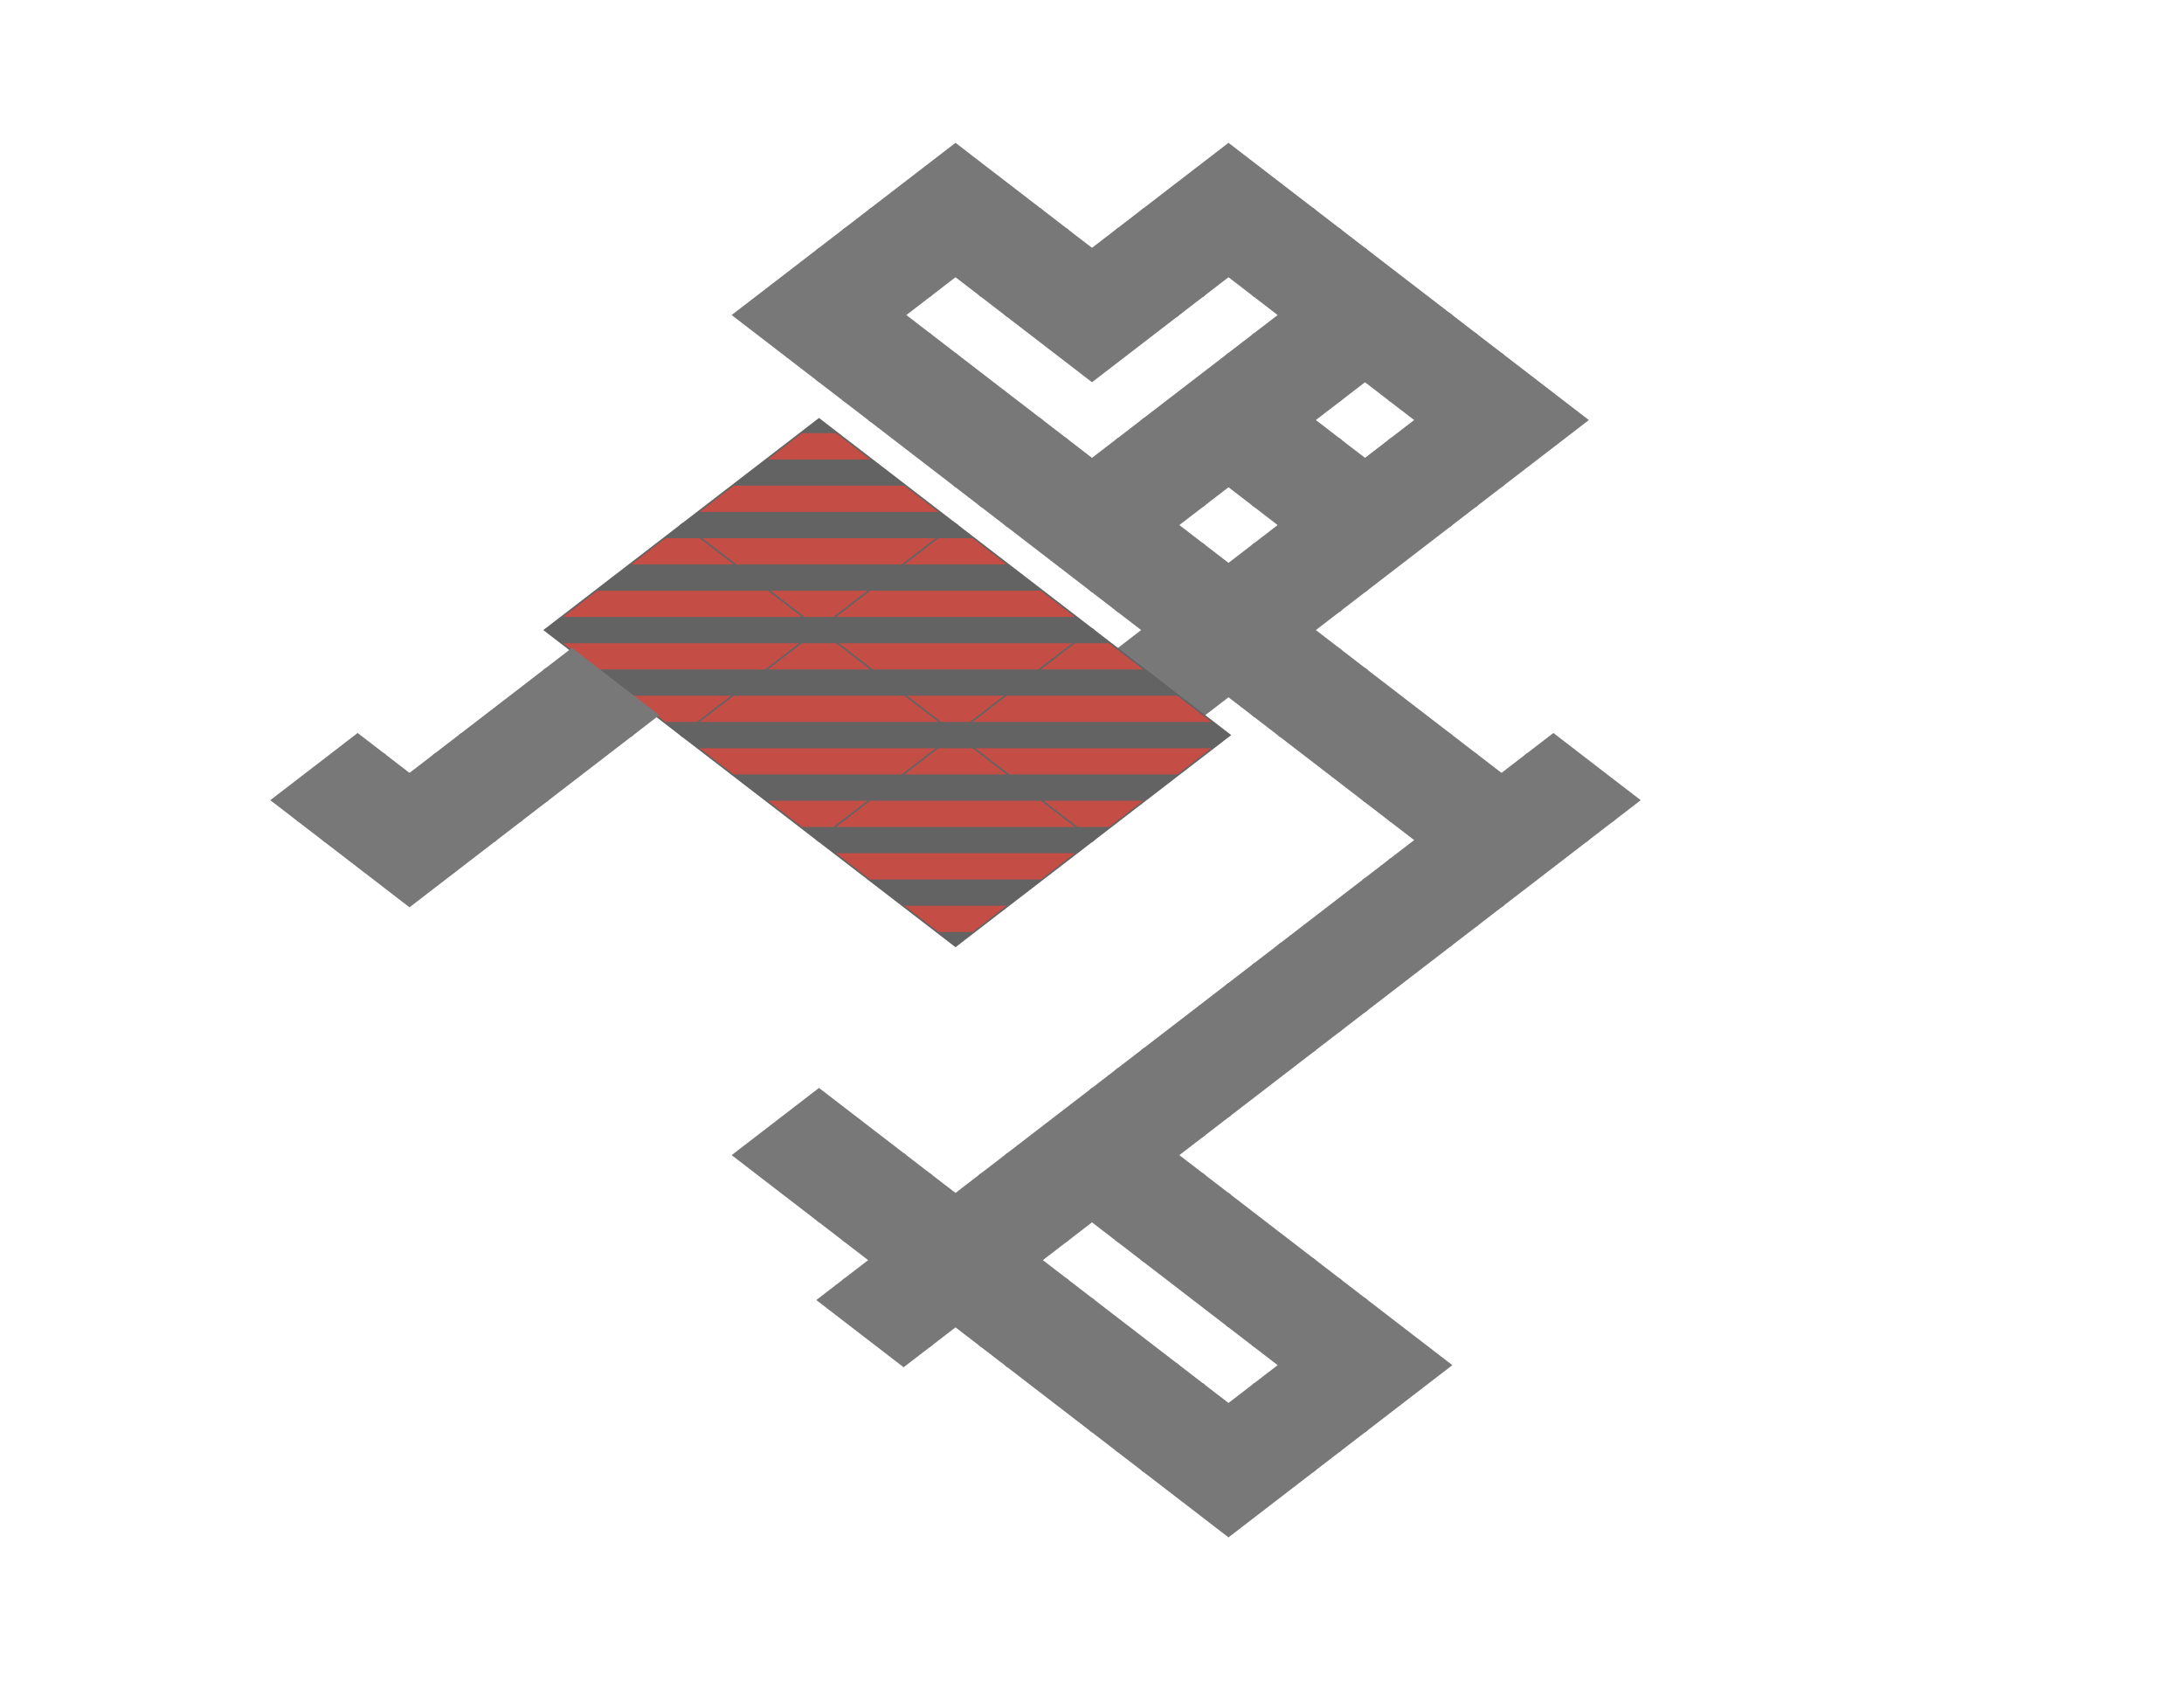
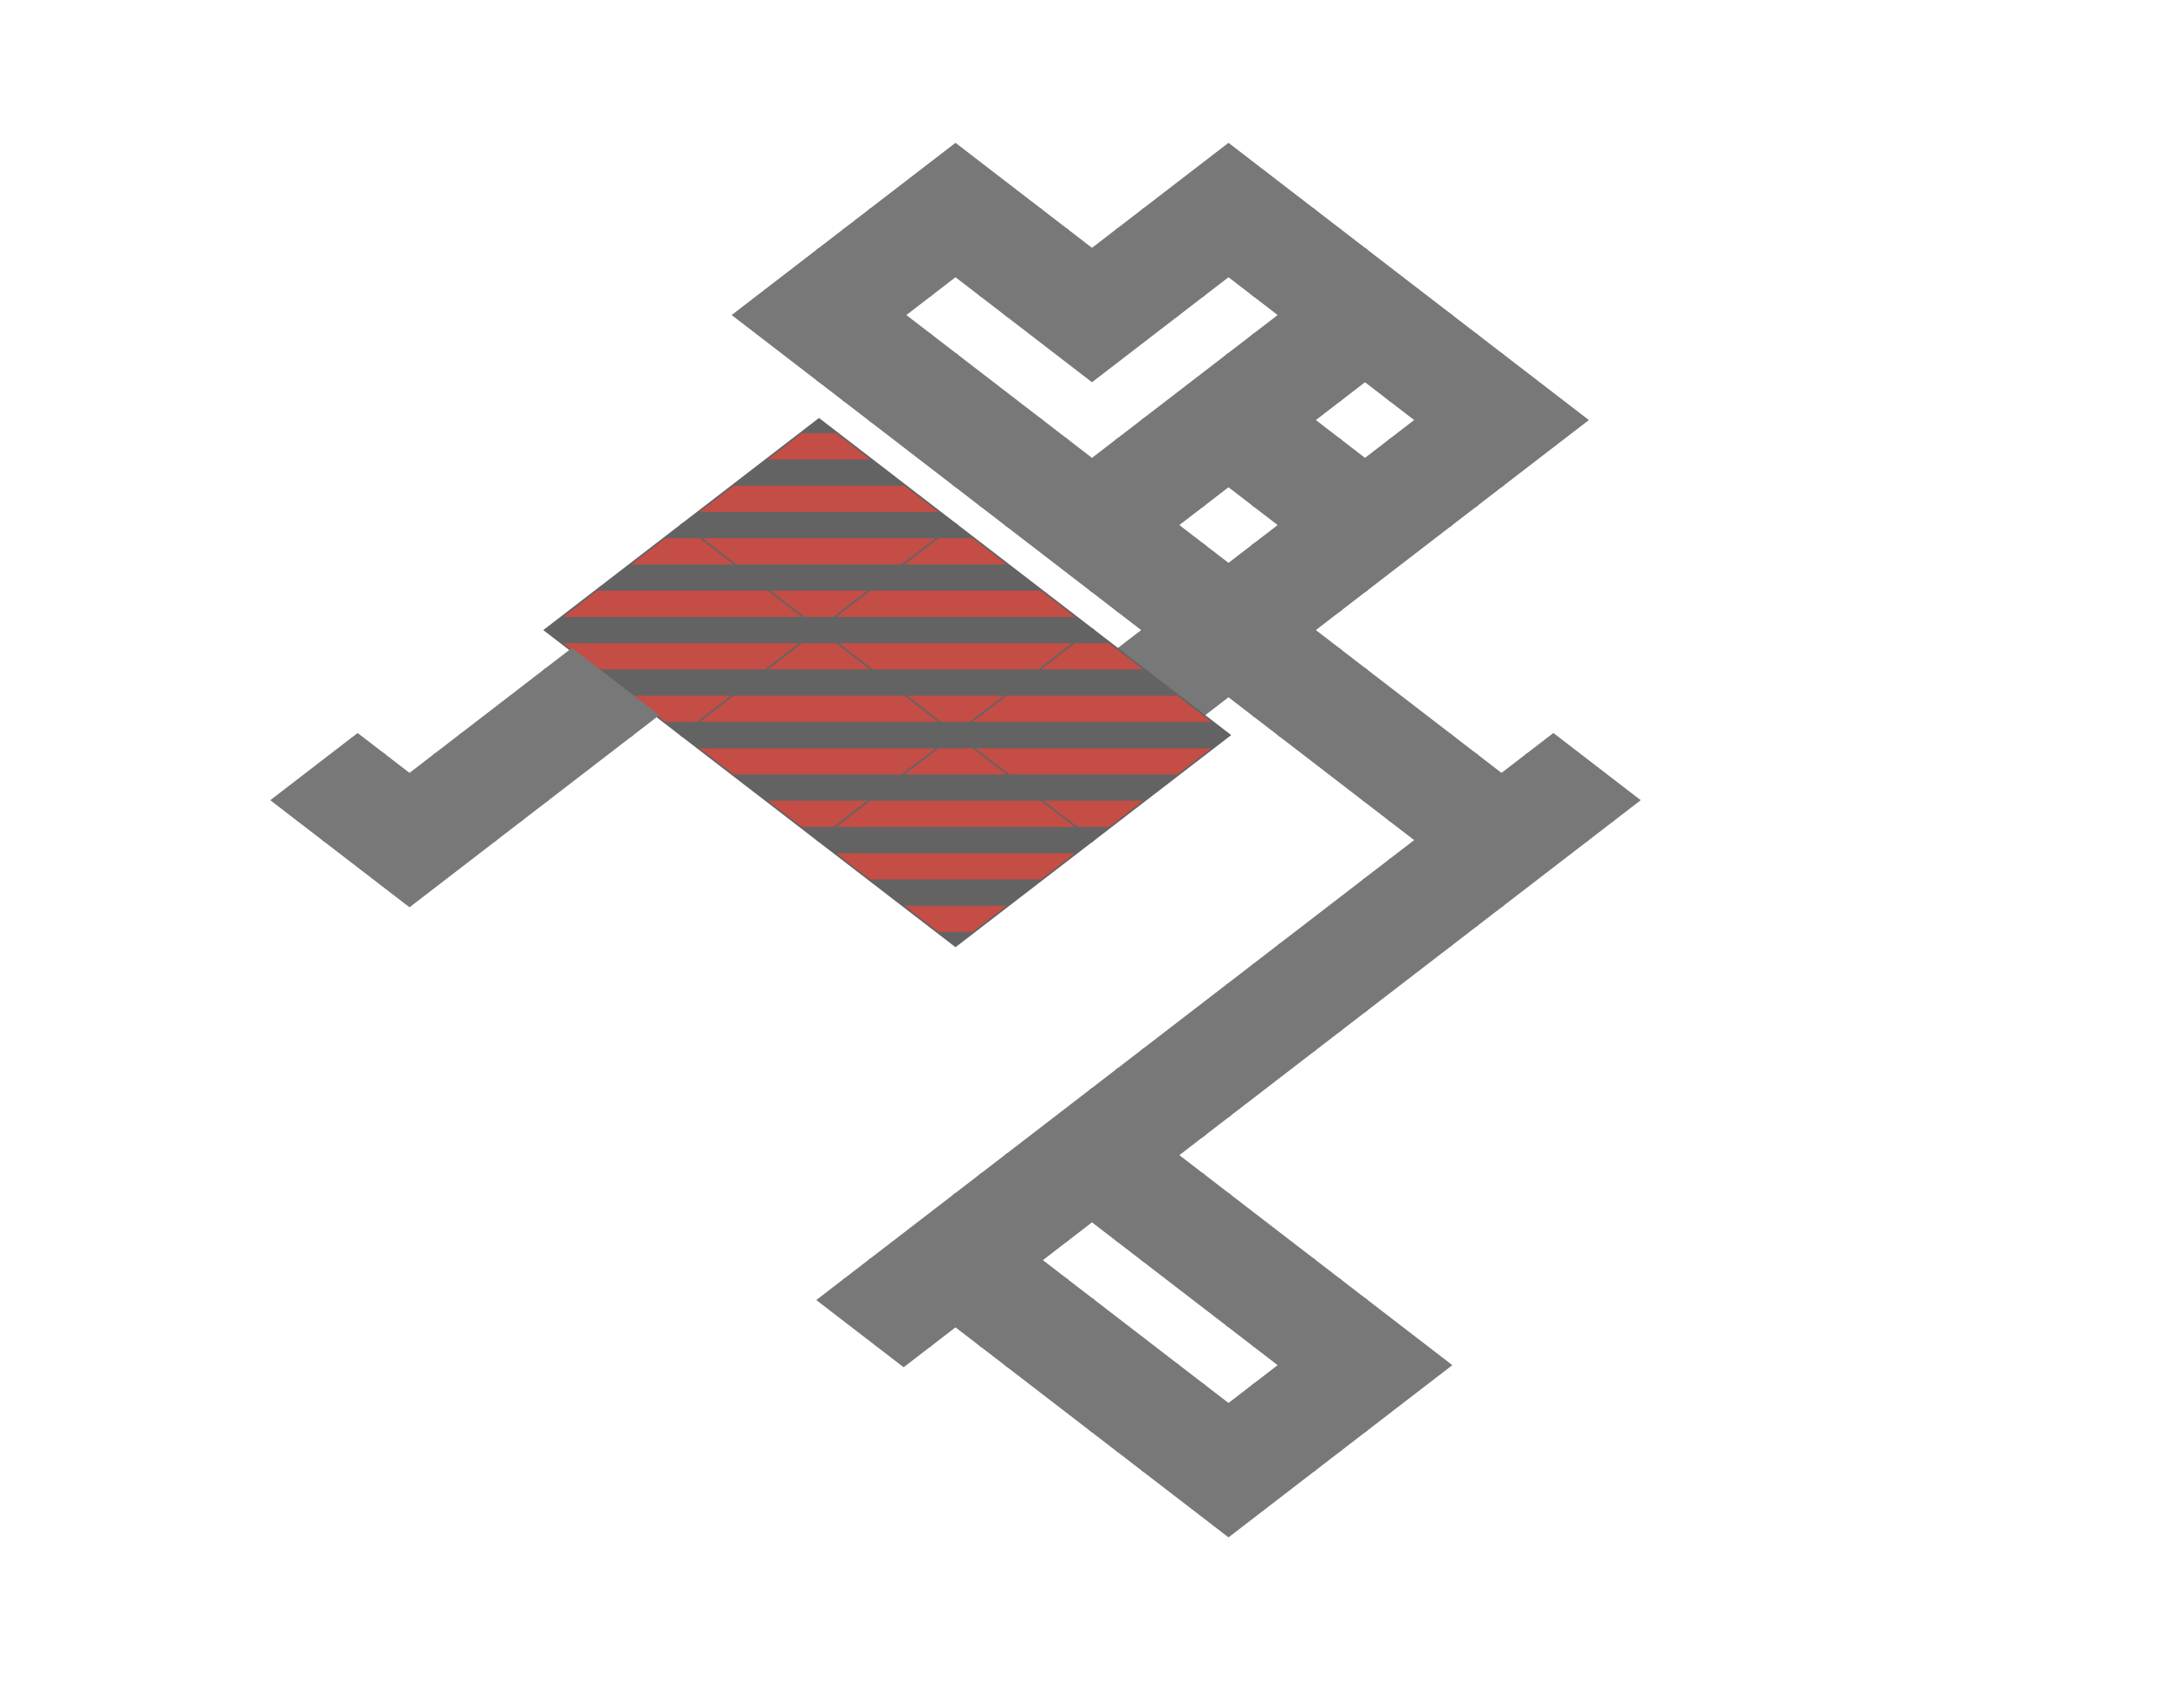
<svg xmlns="http://www.w3.org/2000/svg" width="183.444mm" height="141.111mm" viewBox="0 0 520 400" version="1.2" baseProfile="tiny">
  <defs>
</defs>
  <g fill="none" stroke="black" stroke-width="1" fill-rule="evenodd" stroke-linecap="square" stroke-linejoin="bevel">
    <g fill="none" stroke="#000000" stroke-opacity="1" stroke-width="1" stroke-linecap="square" stroke-linejoin="bevel" transform="matrix(1,0,0,1,0,0)" font-family="Sans Serif" font-size="9" font-weight="400" font-style="normal">
</g>
    <g fill="none" stroke="#000000" stroke-opacity="1" stroke-width="1" stroke-linecap="square" stroke-linejoin="bevel" transform="matrix(1,0,0,1,0,0)" font-family="Sans Serif" font-size="9" font-weight="400" font-style="normal">
</g>
    <g fill="#787878" fill-opacity="1" stroke="#000000" stroke-opacity="0" stroke-width="1" stroke-linecap="square" stroke-linejoin="bevel" transform="matrix(32.5,25,-32.5,25,292.5,25)" font-family="Sans Serif" font-size="9" font-weight="400" font-style="normal">
      <rect x="0.18" y="0.18" width="0.64" height="0.64" />
      <rect x="0.8" y="0.18" width="0.21" height="0.64" />
      <rect x="0.18" y="0.8" width="0.64" height="0.21" />
    </g>
    <g fill="none" stroke="#000000" stroke-opacity="1" stroke-width="1" stroke-linecap="square" stroke-linejoin="bevel" transform="matrix(1,0,0,1,0,0)" font-family="Sans Serif" font-size="9" font-weight="400" font-style="normal">
</g>
    <g fill="#787878" fill-opacity="1" stroke="#000000" stroke-opacity="0" stroke-width="1" stroke-linecap="square" stroke-linejoin="bevel" transform="matrix(32.5,25,-32.5,25,325,50)" font-family="Sans Serif" font-size="9" font-weight="400" font-style="normal">
      <rect x="0.18" y="0.18" width="0.64" height="0.64" />
      <rect x="0.8" y="0.18" width="0.21" height="0.64" />
      <rect x="0.18" y="0.8" width="0.64" height="0.21" />
      <rect x="-0.01" y="0.18" width="0.21" height="0.64" />
    </g>
    <g fill="none" stroke="#000000" stroke-opacity="1" stroke-width="1" stroke-linecap="square" stroke-linejoin="bevel" transform="matrix(1,0,0,1,0,0)" font-family="Sans Serif" font-size="9" font-weight="400" font-style="normal">
</g>
    <g fill="#787878" fill-opacity="1" stroke="#000000" stroke-opacity="0" stroke-width="1" stroke-linecap="square" stroke-linejoin="bevel" transform="matrix(32.5,25,-32.5,25,357.5,75)" font-family="Sans Serif" font-size="9" font-weight="400" font-style="normal">
      <rect x="0.18" y="0.18" width="0.64" height="0.64" />
      <rect x="0.18" y="0.8" width="0.64" height="0.21" />
      <rect x="-0.01" y="0.18" width="0.21" height="0.64" />
    </g>
    <g fill="none" stroke="#000000" stroke-opacity="1" stroke-width="1" stroke-linecap="square" stroke-linejoin="bevel" transform="matrix(1,0,0,1,0,0)" font-family="Sans Serif" font-size="9" font-weight="400" font-style="normal">
</g>
    <g fill="none" stroke="#000000" stroke-opacity="1" stroke-width="1" stroke-linecap="square" stroke-linejoin="bevel" transform="matrix(1,0,0,1,0,0)" font-family="Sans Serif" font-size="9" font-weight="400" font-style="normal">
</g>
    <g fill="none" stroke="#000000" stroke-opacity="1" stroke-width="1" stroke-linecap="square" stroke-linejoin="bevel" transform="matrix(1,0,0,1,0,0)" font-family="Sans Serif" font-size="9" font-weight="400" font-style="normal">
</g>
    <g fill="none" stroke="#000000" stroke-opacity="1" stroke-width="1" stroke-linecap="square" stroke-linejoin="bevel" transform="matrix(1,0,0,1,0,0)" font-family="Sans Serif" font-size="9" font-weight="400" font-style="normal">
</g>
    <g fill="none" stroke="#000000" stroke-opacity="1" stroke-width="1" stroke-linecap="square" stroke-linejoin="bevel" transform="matrix(1,0,0,1,0,0)" font-family="Sans Serif" font-size="9" font-weight="400" font-style="normal">
</g>
    <g fill="#787878" fill-opacity="1" stroke="#000000" stroke-opacity="0" stroke-width="1" stroke-linecap="square" stroke-linejoin="bevel" transform="matrix(32.5,25,-32.5,25,227.5,25)" font-family="Sans Serif" font-size="9" font-weight="400" font-style="normal">
      <rect x="0.18" y="0.18" width="0.64" height="0.64" />
      <rect x="0.8" y="0.18" width="0.21" height="0.64" />
      <rect x="0.18" y="0.8" width="0.64" height="0.21" />
    </g>
    <g fill="none" stroke="#000000" stroke-opacity="1" stroke-width="1" stroke-linecap="square" stroke-linejoin="bevel" transform="matrix(1,0,0,1,0,0)" font-family="Sans Serif" font-size="9" font-weight="400" font-style="normal">
</g>
    <g fill="#787878" fill-opacity="1" stroke="#000000" stroke-opacity="0" stroke-width="1" stroke-linecap="square" stroke-linejoin="bevel" transform="matrix(32.5,25,-32.5,25,260,50)" font-family="Sans Serif" font-size="9" font-weight="400" font-style="normal">
      <rect x="0.18" y="0.18" width="0.64" height="0.64" />
      <rect x="0.18" y="-0.01" width="0.64" height="0.21" />
      <rect x="-0.01" y="0.18" width="0.21" height="0.64" />
    </g>
    <g fill="none" stroke="#000000" stroke-opacity="1" stroke-width="1" stroke-linecap="square" stroke-linejoin="bevel" transform="matrix(1,0,0,1,0,0)" font-family="Sans Serif" font-size="9" font-weight="400" font-style="normal">
</g>
    <g fill="#787878" fill-opacity="1" stroke="#000000" stroke-opacity="0" stroke-width="1" stroke-linecap="square" stroke-linejoin="bevel" transform="matrix(32.5,25,-32.5,25,292.5,75)" font-family="Sans Serif" font-size="9" font-weight="400" font-style="normal">
      <rect x="0.18" y="0.18" width="0.64" height="0.64" />
      <rect x="0.18" y="-0.01" width="0.64" height="0.21" />
      <rect x="0.8" y="0.18" width="0.21" height="0.64" />
      <rect x="0.18" y="0.8" width="0.64" height="0.21" />
    </g>
    <g fill="none" stroke="#000000" stroke-opacity="1" stroke-width="1" stroke-linecap="square" stroke-linejoin="bevel" transform="matrix(1,0,0,1,0,0)" font-family="Sans Serif" font-size="9" font-weight="400" font-style="normal">
</g>
    <g fill="#787878" fill-opacity="1" stroke="#000000" stroke-opacity="0" stroke-width="1" stroke-linecap="square" stroke-linejoin="bevel" transform="matrix(32.5,25,-32.5,25,325,100)" font-family="Sans Serif" font-size="9" font-weight="400" font-style="normal">
      <rect x="0.18" y="0.18" width="0.64" height="0.64" />
      <rect x="0.18" y="-0.01" width="0.64" height="0.21" />
      <rect x="0.18" y="0.8" width="0.64" height="0.21" />
      <rect x="-0.01" y="0.18" width="0.21" height="0.64" />
    </g>
    <g fill="none" stroke="#000000" stroke-opacity="1" stroke-width="1" stroke-linecap="square" stroke-linejoin="bevel" transform="matrix(1,0,0,1,0,0)" font-family="Sans Serif" font-size="9" font-weight="400" font-style="normal">
</g>
    <g fill="none" stroke="#000000" stroke-opacity="1" stroke-width="1" stroke-linecap="square" stroke-linejoin="bevel" transform="matrix(1,0,0,1,0,0)" font-family="Sans Serif" font-size="9" font-weight="400" font-style="normal">
</g>
    <g fill="#787878" fill-opacity="1" stroke="#000000" stroke-opacity="0" stroke-width="1" stroke-linecap="square" stroke-linejoin="bevel" transform="matrix(32.5,25,-32.5,25,390,150)" font-family="Sans Serif" font-size="9" font-weight="400" font-style="normal">
      <rect x="0.18" y="0.8" width="0.64" height="0.21" />
    </g>
    <g fill="none" stroke="#000000" stroke-opacity="1" stroke-width="1" stroke-linecap="square" stroke-linejoin="bevel" transform="matrix(1,0,0,1,0,0)" font-family="Sans Serif" font-size="9" font-weight="400" font-style="normal">
</g>
    <g fill="none" stroke="#000000" stroke-opacity="1" stroke-width="1" stroke-linecap="square" stroke-linejoin="bevel" transform="matrix(1,0,0,1,0,0)" font-family="Sans Serif" font-size="9" font-weight="400" font-style="normal">
</g>
    <g fill="none" stroke="#000000" stroke-opacity="1" stroke-width="1" stroke-linecap="square" stroke-linejoin="bevel" transform="matrix(1,0,0,1,0,0)" font-family="Sans Serif" font-size="9" font-weight="400" font-style="normal">
</g>
    <g fill="#787878" fill-opacity="1" stroke="#000000" stroke-opacity="0" stroke-width="1" stroke-linecap="square" stroke-linejoin="bevel" transform="matrix(32.5,25,-32.5,25,195,50)" font-family="Sans Serif" font-size="9" font-weight="400" font-style="normal">
      <rect x="0.18" y="0.18" width="0.64" height="0.64" />
      <rect x="0.18" y="-0.01" width="0.64" height="0.21" />
      <rect x="0.8" y="0.18" width="0.21" height="0.64" />
    </g>
    <g fill="none" stroke="#000000" stroke-opacity="1" stroke-width="1" stroke-linecap="square" stroke-linejoin="bevel" transform="matrix(1,0,0,1,0,0)" font-family="Sans Serif" font-size="9" font-weight="400" font-style="normal">
</g>
    <g fill="#787878" fill-opacity="1" stroke="#000000" stroke-opacity="0" stroke-width="1" stroke-linecap="square" stroke-linejoin="bevel" transform="matrix(32.5,25,-32.5,25,227.5,75)" font-family="Sans Serif" font-size="9" font-weight="400" font-style="normal">
      <rect x="0.18" y="0.18" width="0.64" height="0.64" />
      <rect x="0.8" y="0.18" width="0.21" height="0.64" />
      <rect x="-0.01" y="0.18" width="0.21" height="0.64" />
    </g>
    <g fill="none" stroke="#000000" stroke-opacity="1" stroke-width="1" stroke-linecap="square" stroke-linejoin="bevel" transform="matrix(1,0,0,1,0,0)" font-family="Sans Serif" font-size="9" font-weight="400" font-style="normal">
</g>
    <g fill="#787878" fill-opacity="1" stroke="#000000" stroke-opacity="0" stroke-width="1" stroke-linecap="square" stroke-linejoin="bevel" transform="matrix(32.5,25,-32.5,25,260,100)" font-family="Sans Serif" font-size="9" font-weight="400" font-style="normal">
      <rect x="0.18" y="0.18" width="0.64" height="0.64" />
      <rect x="0.18" y="-0.01" width="0.64" height="0.21" />
      <rect x="0.8" y="0.18" width="0.21" height="0.64" />
      <rect x="-0.01" y="0.18" width="0.21" height="0.64" />
    </g>
    <g fill="none" stroke="#000000" stroke-opacity="1" stroke-width="1" stroke-linecap="square" stroke-linejoin="bevel" transform="matrix(1,0,0,1,0,0)" font-family="Sans Serif" font-size="9" font-weight="400" font-style="normal">
</g>
    <g fill="#787878" fill-opacity="1" stroke="#000000" stroke-opacity="0" stroke-width="1" stroke-linecap="square" stroke-linejoin="bevel" transform="matrix(32.5,25,-32.5,25,292.5,125)" font-family="Sans Serif" font-size="9" font-weight="400" font-style="normal">
      <rect x="0.18" y="0.18" width="0.64" height="0.64" />
      <rect x="0.18" y="-0.01" width="0.64" height="0.21" />
      <rect x="0.8" y="0.18" width="0.21" height="0.64" />
      <rect x="0.18" y="0.8" width="0.64" height="0.21" />
      <rect x="-0.01" y="0.18" width="0.21" height="0.64" />
    </g>
    <g fill="none" stroke="#000000" stroke-opacity="1" stroke-width="1" stroke-linecap="square" stroke-linejoin="bevel" transform="matrix(1,0,0,1,0,0)" font-family="Sans Serif" font-size="9" font-weight="400" font-style="normal">
</g>
    <g fill="#787878" fill-opacity="1" stroke="#000000" stroke-opacity="0" stroke-width="1" stroke-linecap="square" stroke-linejoin="bevel" transform="matrix(32.5,25,-32.5,25,325,150)" font-family="Sans Serif" font-size="9" font-weight="400" font-style="normal">
      <rect x="0.18" y="0.18" width="0.64" height="0.64" />
      <rect x="0.8" y="0.18" width="0.21" height="0.64" />
      <rect x="-0.01" y="0.18" width="0.21" height="0.64" />
    </g>
    <g fill="none" stroke="#000000" stroke-opacity="1" stroke-width="1" stroke-linecap="square" stroke-linejoin="bevel" transform="matrix(1,0,0,1,0,0)" font-family="Sans Serif" font-size="9" font-weight="400" font-style="normal">
</g>
    <g fill="#787878" fill-opacity="1" stroke="#000000" stroke-opacity="0" stroke-width="1" stroke-linecap="square" stroke-linejoin="bevel" transform="matrix(32.5,25,-32.5,25,357.5,175)" font-family="Sans Serif" font-size="9" font-weight="400" font-style="normal">
      <rect x="0.18" y="0.18" width="0.64" height="0.64" />
      <rect x="0.18" y="-0.01" width="0.64" height="0.21" />
      <rect x="0.18" y="0.8" width="0.64" height="0.21" />
      <rect x="-0.01" y="0.18" width="0.21" height="0.64" />
    </g>
    <g fill="none" stroke="#000000" stroke-opacity="1" stroke-width="1" stroke-linecap="square" stroke-linejoin="bevel" transform="matrix(1,0,0,1,0,0)" font-family="Sans Serif" font-size="9" font-weight="400" font-style="normal">
</g>
    <g fill="none" stroke="#000000" stroke-opacity="1" stroke-width="1" stroke-linecap="square" stroke-linejoin="bevel" transform="matrix(1,0,0,1,0,0)" font-family="Sans Serif" font-size="9" font-weight="400" font-style="normal">
</g>
    <g fill="none" stroke="#000000" stroke-opacity="1" stroke-width="1" stroke-linecap="square" stroke-linejoin="bevel" transform="matrix(1,0,0,1,0,0)" font-family="Sans Serif" font-size="9" font-weight="400" font-style="normal">
</g>
    <g fill="none" stroke="#000000" stroke-opacity="1" stroke-width="1" stroke-linecap="square" stroke-linejoin="bevel" transform="matrix(1,0,0,1,0,0)" font-family="Sans Serif" font-size="9" font-weight="400" font-style="normal">
</g>
    <g fill="#636363" fill-opacity="1" stroke="#000000" stroke-opacity="0" stroke-width="1" stroke-linecap="square" stroke-linejoin="bevel" transform="matrix(32.5,25,-32.5,25,195,100)" font-family="Sans Serif" font-size="9" font-weight="400" font-style="normal">
      <rect x="-0.01" y="-0.01" width="1.02" height="1.02" />
    </g>
    <g fill="#f44336" fill-opacity="0.667" stroke="#000000" stroke-opacity="0" stroke-width="1" stroke-linecap="square" stroke-linejoin="bevel" transform="matrix(32.5,25,-32.5,25,195,100)" font-family="Sans Serif" font-size="9" font-weight="400" font-style="normal">
      <path vector-effect="none" fill-rule="evenodd" d="M0.125,0 L0.375,0 L0,0.375 L0,0.125 L0.125,0" />
      <path vector-effect="none" fill-rule="evenodd" d="M0.625,0 L0.875,0 L0,0.875 L0,0.625 L0.625,0" />
      <path vector-effect="none" fill-rule="evenodd" d="M0.125,1 L0.375,1 L1,0.375 L1,0.125 L0.125,1" />
      <path vector-effect="none" fill-rule="evenodd" d="M0.625,1 L0.875,1 L1,0.875 L1,0.625 L0.625,1" />
    </g>
    <g fill="none" stroke="#000000" stroke-opacity="1" stroke-width="1" stroke-linecap="square" stroke-linejoin="bevel" transform="matrix(1,0,0,1,0,0)" font-family="Sans Serif" font-size="9" font-weight="400" font-style="normal">
</g>
    <g fill="#636363" fill-opacity="1" stroke="#000000" stroke-opacity="0" stroke-width="1" stroke-linecap="square" stroke-linejoin="bevel" transform="matrix(32.5,25,-32.5,25,227.5,125)" font-family="Sans Serif" font-size="9" font-weight="400" font-style="normal">
      <rect x="-0.01" y="-0.01" width="1.02" height="1.02" />
    </g>
    <g fill="#f44336" fill-opacity="0.667" stroke="#000000" stroke-opacity="0" stroke-width="1" stroke-linecap="square" stroke-linejoin="bevel" transform="matrix(32.5,25,-32.5,25,227.5,125)" font-family="Sans Serif" font-size="9" font-weight="400" font-style="normal">
      <path vector-effect="none" fill-rule="evenodd" d="M0.125,0 L0.375,0 L0,0.375 L0,0.125 L0.125,0" />
      <path vector-effect="none" fill-rule="evenodd" d="M0.625,0 L0.875,0 L0,0.875 L0,0.625 L0.625,0" />
      <path vector-effect="none" fill-rule="evenodd" d="M0.125,1 L0.375,1 L1,0.375 L1,0.125 L0.125,1" />
      <path vector-effect="none" fill-rule="evenodd" d="M0.625,1 L0.875,1 L1,0.875 L1,0.625 L0.625,1" />
    </g>
    <g fill="none" stroke="#000000" stroke-opacity="1" stroke-width="1" stroke-linecap="square" stroke-linejoin="bevel" transform="matrix(1,0,0,1,0,0)" font-family="Sans Serif" font-size="9" font-weight="400" font-style="normal">
</g>
    <g fill="#636363" fill-opacity="1" stroke="#000000" stroke-opacity="0" stroke-width="1" stroke-linecap="square" stroke-linejoin="bevel" transform="matrix(32.5,25,-32.5,25,260,150)" font-family="Sans Serif" font-size="9" font-weight="400" font-style="normal">
      <rect x="-0.01" y="-0.01" width="1.02" height="1.02" />
    </g>
    <g fill="#f44336" fill-opacity="0.667" stroke="#000000" stroke-opacity="0" stroke-width="1" stroke-linecap="square" stroke-linejoin="bevel" transform="matrix(32.5,25,-32.5,25,260,150)" font-family="Sans Serif" font-size="9" font-weight="400" font-style="normal">
      <path vector-effect="none" fill-rule="evenodd" d="M0.125,0 L0.375,0 L0,0.375 L0,0.125 L0.125,0" />
      <path vector-effect="none" fill-rule="evenodd" d="M0.625,0 L0.875,0 L0,0.875 L0,0.625 L0.625,0" />
      <path vector-effect="none" fill-rule="evenodd" d="M0.125,1 L0.375,1 L1,0.375 L1,0.125 L0.125,1" />
      <path vector-effect="none" fill-rule="evenodd" d="M0.625,1 L0.875,1 L1,0.875 L1,0.625 L0.625,1" />
    </g>
    <g fill="none" stroke="#000000" stroke-opacity="1" stroke-width="1" stroke-linecap="square" stroke-linejoin="bevel" transform="matrix(1,0,0,1,0,0)" font-family="Sans Serif" font-size="9" font-weight="400" font-style="normal">
</g>
    <g fill="none" stroke="#000000" stroke-opacity="1" stroke-width="1" stroke-linecap="square" stroke-linejoin="bevel" transform="matrix(1,0,0,1,0,0)" font-family="Sans Serif" font-size="9" font-weight="400" font-style="normal">
</g>
    <g fill="#787878" fill-opacity="1" stroke="#000000" stroke-opacity="0" stroke-width="1" stroke-linecap="square" stroke-linejoin="bevel" transform="matrix(32.5,25,-32.5,25,325,200)" font-family="Sans Serif" font-size="9" font-weight="400" font-style="normal">
      <rect x="0.18" y="0.18" width="0.64" height="0.64" />
      <rect x="0.18" y="-0.01" width="0.64" height="0.21" />
      <rect x="0.18" y="0.8" width="0.64" height="0.21" />
    </g>
    <g fill="none" stroke="#000000" stroke-opacity="1" stroke-width="1" stroke-linecap="square" stroke-linejoin="bevel" transform="matrix(1,0,0,1,0,0)" font-family="Sans Serif" font-size="9" font-weight="400" font-style="normal">
</g>
    <g fill="none" stroke="#000000" stroke-opacity="1" stroke-width="1" stroke-linecap="square" stroke-linejoin="bevel" transform="matrix(1,0,0,1,0,0)" font-family="Sans Serif" font-size="9" font-weight="400" font-style="normal">
</g>
    <g fill="none" stroke="#000000" stroke-opacity="1" stroke-width="1" stroke-linecap="square" stroke-linejoin="bevel" transform="matrix(1,0,0,1,0,0)" font-family="Sans Serif" font-size="9" font-weight="400" font-style="normal">
</g>
    <g fill="none" stroke="#000000" stroke-opacity="1" stroke-width="1" stroke-linecap="square" stroke-linejoin="bevel" transform="matrix(1,0,0,1,0,0)" font-family="Sans Serif" font-size="9" font-weight="400" font-style="normal">
</g>
    <g fill="#636363" fill-opacity="1" stroke="#000000" stroke-opacity="0" stroke-width="1" stroke-linecap="square" stroke-linejoin="bevel" transform="matrix(32.5,25,-32.5,25,162.5,125)" font-family="Sans Serif" font-size="9" font-weight="400" font-style="normal">
      <rect x="-0.01" y="-0.01" width="1.02" height="1.02" />
    </g>
    <g fill="#f44336" fill-opacity="0.667" stroke="#000000" stroke-opacity="0" stroke-width="1" stroke-linecap="square" stroke-linejoin="bevel" transform="matrix(32.5,25,-32.5,25,162.5,125)" font-family="Sans Serif" font-size="9" font-weight="400" font-style="normal">
      <path vector-effect="none" fill-rule="evenodd" d="M0.125,0 L0.375,0 L0,0.375 L0,0.125 L0.125,0" />
      <path vector-effect="none" fill-rule="evenodd" d="M0.625,0 L0.875,0 L0,0.875 L0,0.625 L0.625,0" />
      <path vector-effect="none" fill-rule="evenodd" d="M0.125,1 L0.375,1 L1,0.375 L1,0.125 L0.125,1" />
      <path vector-effect="none" fill-rule="evenodd" d="M0.625,1 L0.875,1 L1,0.875 L1,0.625 L0.625,1" />
    </g>
    <g fill="none" stroke="#000000" stroke-opacity="1" stroke-width="1" stroke-linecap="square" stroke-linejoin="bevel" transform="matrix(1,0,0,1,0,0)" font-family="Sans Serif" font-size="9" font-weight="400" font-style="normal">
</g>
    <g fill="#636363" fill-opacity="1" stroke="#000000" stroke-opacity="0" stroke-width="1" stroke-linecap="square" stroke-linejoin="bevel" transform="matrix(32.5,25,-32.5,25,195,150)" font-family="Sans Serif" font-size="9" font-weight="400" font-style="normal">
      <rect x="-0.01" y="-0.01" width="1.02" height="1.02" />
    </g>
    <g fill="#f44336" fill-opacity="0.667" stroke="#000000" stroke-opacity="0" stroke-width="1" stroke-linecap="square" stroke-linejoin="bevel" transform="matrix(32.5,25,-32.5,25,195,150)" font-family="Sans Serif" font-size="9" font-weight="400" font-style="normal">
      <path vector-effect="none" fill-rule="evenodd" d="M0.125,0 L0.375,0 L0,0.375 L0,0.125 L0.125,0" />
      <path vector-effect="none" fill-rule="evenodd" d="M0.625,0 L0.875,0 L0,0.875 L0,0.625 L0.625,0" />
      <path vector-effect="none" fill-rule="evenodd" d="M0.125,1 L0.375,1 L1,0.375 L1,0.125 L0.125,1" />
      <path vector-effect="none" fill-rule="evenodd" d="M0.625,1 L0.875,1 L1,0.875 L1,0.625 L0.625,1" />
    </g>
    <g fill="none" stroke="#000000" stroke-opacity="1" stroke-width="1" stroke-linecap="square" stroke-linejoin="bevel" transform="matrix(1,0,0,1,0,0)" font-family="Sans Serif" font-size="9" font-weight="400" font-style="normal">
</g>
    <g fill="#636363" fill-opacity="1" stroke="#000000" stroke-opacity="0" stroke-width="1" stroke-linecap="square" stroke-linejoin="bevel" transform="matrix(32.5,25,-32.5,25,227.5,175)" font-family="Sans Serif" font-size="9" font-weight="400" font-style="normal">
      <rect x="-0.01" y="-0.01" width="1.02" height="1.02" />
    </g>
    <g fill="#f44336" fill-opacity="0.667" stroke="#000000" stroke-opacity="0" stroke-width="1" stroke-linecap="square" stroke-linejoin="bevel" transform="matrix(32.5,25,-32.5,25,227.5,175)" font-family="Sans Serif" font-size="9" font-weight="400" font-style="normal">
      <path vector-effect="none" fill-rule="evenodd" d="M0.125,0 L0.375,0 L0,0.375 L0,0.125 L0.125,0" />
      <path vector-effect="none" fill-rule="evenodd" d="M0.625,0 L0.875,0 L0,0.875 L0,0.625 L0.625,0" />
      <path vector-effect="none" fill-rule="evenodd" d="M0.125,1 L0.375,1 L1,0.375 L1,0.125 L0.125,1" />
      <path vector-effect="none" fill-rule="evenodd" d="M0.625,1 L0.875,1 L1,0.875 L1,0.625 L0.625,1" />
    </g>
    <g fill="none" stroke="#000000" stroke-opacity="1" stroke-width="1" stroke-linecap="square" stroke-linejoin="bevel" transform="matrix(1,0,0,1,0,0)" font-family="Sans Serif" font-size="9" font-weight="400" font-style="normal">
</g>
    <g fill="none" stroke="#000000" stroke-opacity="1" stroke-width="1" stroke-linecap="square" stroke-linejoin="bevel" transform="matrix(1,0,0,1,0,0)" font-family="Sans Serif" font-size="9" font-weight="400" font-style="normal">
</g>
    <g fill="#787878" fill-opacity="1" stroke="#000000" stroke-opacity="0" stroke-width="1" stroke-linecap="square" stroke-linejoin="bevel" transform="matrix(32.5,25,-32.5,25,292.5,225)" font-family="Sans Serif" font-size="9" font-weight="400" font-style="normal">
      <rect x="0.18" y="0.18" width="0.64" height="0.64" />
      <rect x="0.18" y="-0.01" width="0.64" height="0.21" />
      <rect x="0.18" y="0.8" width="0.64" height="0.21" />
    </g>
    <g fill="none" stroke="#000000" stroke-opacity="1" stroke-width="1" stroke-linecap="square" stroke-linejoin="bevel" transform="matrix(1,0,0,1,0,0)" font-family="Sans Serif" font-size="9" font-weight="400" font-style="normal">
</g>
    <g fill="none" stroke="#000000" stroke-opacity="1" stroke-width="1" stroke-linecap="square" stroke-linejoin="bevel" transform="matrix(1,0,0,1,0,0)" font-family="Sans Serif" font-size="9" font-weight="400" font-style="normal">
</g>
    <g fill="none" stroke="#000000" stroke-opacity="1" stroke-width="1" stroke-linecap="square" stroke-linejoin="bevel" transform="matrix(1,0,0,1,0,0)" font-family="Sans Serif" font-size="9" font-weight="400" font-style="normal">
</g>
    <g fill="none" stroke="#000000" stroke-opacity="1" stroke-width="1" stroke-linecap="square" stroke-linejoin="bevel" transform="matrix(1,0,0,1,0,0)" font-family="Sans Serif" font-size="9" font-weight="400" font-style="normal">
</g>
    <g fill="#787878" fill-opacity="1" stroke="#000000" stroke-opacity="0" stroke-width="1" stroke-linecap="square" stroke-linejoin="bevel" transform="matrix(32.5,25,-32.5,25,130,150)" font-family="Sans Serif" font-size="9" font-weight="400" font-style="normal">
      <rect x="0.18" y="0.18" width="0.64" height="0.64" />
      <rect x="0.18" y="-0.01" width="0.64" height="0.21" />
      <rect x="0.18" y="0.8" width="0.64" height="0.21" />
    </g>
    <g fill="none" stroke="#000000" stroke-opacity="1" stroke-width="1" stroke-linecap="square" stroke-linejoin="bevel" transform="matrix(1,0,0,1,0,0)" font-family="Sans Serif" font-size="9" font-weight="400" font-style="normal">
</g>
    <g fill="none" stroke="#000000" stroke-opacity="1" stroke-width="1" stroke-linecap="square" stroke-linejoin="bevel" transform="matrix(1,0,0,1,0,0)" font-family="Sans Serif" font-size="9" font-weight="400" font-style="normal">
</g>
    <g fill="none" stroke="#000000" stroke-opacity="1" stroke-width="1" stroke-linecap="square" stroke-linejoin="bevel" transform="matrix(1,0,0,1,0,0)" font-family="Sans Serif" font-size="9" font-weight="400" font-style="normal">
</g>
    <g fill="none" stroke="#000000" stroke-opacity="1" stroke-width="1" stroke-linecap="square" stroke-linejoin="bevel" transform="matrix(1,0,0,1,0,0)" font-family="Sans Serif" font-size="9" font-weight="400" font-style="normal">
</g>
    <g fill="#787878" fill-opacity="1" stroke="#000000" stroke-opacity="0" stroke-width="1" stroke-linecap="square" stroke-linejoin="bevel" transform="matrix(32.5,25,-32.5,25,260,250)" font-family="Sans Serif" font-size="9" font-weight="400" font-style="normal">
      <rect x="0.18" y="0.18" width="0.64" height="0.64" />
      <rect x="0.18" y="-0.01" width="0.64" height="0.21" />
      <rect x="0.8" y="0.18" width="0.21" height="0.64" />
      <rect x="0.18" y="0.8" width="0.64" height="0.21" />
    </g>
    <g fill="none" stroke="#000000" stroke-opacity="1" stroke-width="1" stroke-linecap="square" stroke-linejoin="bevel" transform="matrix(1,0,0,1,0,0)" font-family="Sans Serif" font-size="9" font-weight="400" font-style="normal">
</g>
    <g fill="#787878" fill-opacity="1" stroke="#000000" stroke-opacity="0" stroke-width="1" stroke-linecap="square" stroke-linejoin="bevel" transform="matrix(32.5,25,-32.5,25,292.5,275)" font-family="Sans Serif" font-size="9" font-weight="400" font-style="normal">
      <rect x="0.18" y="0.18" width="0.64" height="0.64" />
      <rect x="0.8" y="0.18" width="0.21" height="0.64" />
      <rect x="-0.01" y="0.18" width="0.21" height="0.64" />
    </g>
    <g fill="none" stroke="#000000" stroke-opacity="1" stroke-width="1" stroke-linecap="square" stroke-linejoin="bevel" transform="matrix(1,0,0,1,0,0)" font-family="Sans Serif" font-size="9" font-weight="400" font-style="normal">
</g>
    <g fill="#787878" fill-opacity="1" stroke="#000000" stroke-opacity="0" stroke-width="1" stroke-linecap="square" stroke-linejoin="bevel" transform="matrix(32.5,25,-32.5,25,325,300)" font-family="Sans Serif" font-size="9" font-weight="400" font-style="normal">
      <rect x="0.18" y="0.18" width="0.64" height="0.64" />
      <rect x="0.18" y="0.8" width="0.64" height="0.21" />
      <rect x="-0.01" y="0.18" width="0.21" height="0.64" />
    </g>
    <g fill="none" stroke="#000000" stroke-opacity="1" stroke-width="1" stroke-linecap="square" stroke-linejoin="bevel" transform="matrix(1,0,0,1,0,0)" font-family="Sans Serif" font-size="9" font-weight="400" font-style="normal">
</g>
    <g fill="#787878" fill-opacity="1" stroke="#000000" stroke-opacity="0" stroke-width="1" stroke-linecap="square" stroke-linejoin="bevel" transform="matrix(32.5,25,-32.5,25,65,150)" font-family="Sans Serif" font-size="9" font-weight="400" font-style="normal">
      <rect x="0.8" y="0.18" width="0.21" height="0.64" />
    </g>
    <g fill="none" stroke="#000000" stroke-opacity="1" stroke-width="1" stroke-linecap="square" stroke-linejoin="bevel" transform="matrix(1,0,0,1,0,0)" font-family="Sans Serif" font-size="9" font-weight="400" font-style="normal">
</g>
    <g fill="#787878" fill-opacity="1" stroke="#000000" stroke-opacity="0" stroke-width="1" stroke-linecap="square" stroke-linejoin="bevel" transform="matrix(32.5,25,-32.5,25,97.5,175)" font-family="Sans Serif" font-size="9" font-weight="400" font-style="normal">
      <rect x="0.18" y="0.18" width="0.64" height="0.64" />
      <rect x="0.18" y="-0.01" width="0.64" height="0.21" />
      <rect x="-0.01" y="0.18" width="0.21" height="0.64" />
    </g>
    <g fill="none" stroke="#000000" stroke-opacity="1" stroke-width="1" stroke-linecap="square" stroke-linejoin="bevel" transform="matrix(1,0,0,1,0,0)" font-family="Sans Serif" font-size="9" font-weight="400" font-style="normal">
</g>
    <g fill="none" stroke="#000000" stroke-opacity="1" stroke-width="1" stroke-linecap="square" stroke-linejoin="bevel" transform="matrix(1,0,0,1,0,0)" font-family="Sans Serif" font-size="9" font-weight="400" font-style="normal">
</g>
    <g fill="none" stroke="#000000" stroke-opacity="1" stroke-width="1" stroke-linecap="square" stroke-linejoin="bevel" transform="matrix(1,0,0,1,0,0)" font-family="Sans Serif" font-size="9" font-weight="400" font-style="normal">
</g>
-     <g fill="#787878" fill-opacity="1" stroke="#000000" stroke-opacity="0" stroke-width="1" stroke-linecap="square" stroke-linejoin="bevel" transform="matrix(32.5,25,-32.5,25,195,250)" font-family="Sans Serif" font-size="9" font-weight="400" font-style="normal">
-       <rect x="0.18" y="0.18" width="0.64" height="0.64" />
-       <rect x="0.8" y="0.18" width="0.21" height="0.64" />
-     </g>
    <g fill="none" stroke="#000000" stroke-opacity="1" stroke-width="1" stroke-linecap="square" stroke-linejoin="bevel" transform="matrix(1,0,0,1,0,0)" font-family="Sans Serif" font-size="9" font-weight="400" font-style="normal">
</g>
    <g fill="#787878" fill-opacity="1" stroke="#000000" stroke-opacity="0" stroke-width="1" stroke-linecap="square" stroke-linejoin="bevel" transform="matrix(32.5,25,-32.5,25,227.5,275)" font-family="Sans Serif" font-size="9" font-weight="400" font-style="normal">
      <rect x="0.18" y="0.18" width="0.64" height="0.64" />
      <rect x="0.18" y="-0.01" width="0.64" height="0.21" />
      <rect x="0.8" y="0.18" width="0.21" height="0.64" />
      <rect x="0.18" y="0.8" width="0.64" height="0.21" />
-       <rect x="-0.01" y="0.18" width="0.21" height="0.64" />
    </g>
    <g fill="none" stroke="#000000" stroke-opacity="1" stroke-width="1" stroke-linecap="square" stroke-linejoin="bevel" transform="matrix(1,0,0,1,0,0)" font-family="Sans Serif" font-size="9" font-weight="400" font-style="normal">
</g>
    <g fill="#787878" fill-opacity="1" stroke="#000000" stroke-opacity="0" stroke-width="1" stroke-linecap="square" stroke-linejoin="bevel" transform="matrix(32.5,25,-32.5,25,260,300)" font-family="Sans Serif" font-size="9" font-weight="400" font-style="normal">
      <rect x="0.18" y="0.18" width="0.64" height="0.64" />
      <rect x="0.8" y="0.18" width="0.21" height="0.64" />
      <rect x="-0.01" y="0.18" width="0.21" height="0.64" />
    </g>
    <g fill="none" stroke="#000000" stroke-opacity="1" stroke-width="1" stroke-linecap="square" stroke-linejoin="bevel" transform="matrix(1,0,0,1,0,0)" font-family="Sans Serif" font-size="9" font-weight="400" font-style="normal">
</g>
    <g fill="#787878" fill-opacity="1" stroke="#000000" stroke-opacity="0" stroke-width="1" stroke-linecap="square" stroke-linejoin="bevel" transform="matrix(32.5,25,-32.5,25,292.5,325)" font-family="Sans Serif" font-size="9" font-weight="400" font-style="normal">
      <rect x="0.18" y="0.18" width="0.64" height="0.64" />
      <rect x="0.18" y="-0.01" width="0.64" height="0.21" />
      <rect x="-0.01" y="0.18" width="0.21" height="0.64" />
    </g>
    <g fill="none" stroke="#000000" stroke-opacity="1" stroke-width="1" stroke-linecap="square" stroke-linejoin="bevel" transform="matrix(1,0,0,1,0,0)" font-family="Sans Serif" font-size="9" font-weight="400" font-style="normal">
</g>
    <g fill="none" stroke="#000000" stroke-opacity="1" stroke-width="1" stroke-linecap="square" stroke-linejoin="bevel" transform="matrix(1,0,0,1,0,0)" font-family="Sans Serif" font-size="9" font-weight="400" font-style="normal">
</g>
    <g fill="none" stroke="#000000" stroke-opacity="1" stroke-width="1" stroke-linecap="square" stroke-linejoin="bevel" transform="matrix(1,0,0,1,0,0)" font-family="Sans Serif" font-size="9" font-weight="400" font-style="normal">
</g>
    <g fill="none" stroke="#000000" stroke-opacity="1" stroke-width="1" stroke-linecap="square" stroke-linejoin="bevel" transform="matrix(1,0,0,1,0,0)" font-family="Sans Serif" font-size="9" font-weight="400" font-style="normal">
</g>
    <g fill="none" stroke="#000000" stroke-opacity="1" stroke-width="1" stroke-linecap="square" stroke-linejoin="bevel" transform="matrix(1,0,0,1,0,0)" font-family="Sans Serif" font-size="9" font-weight="400" font-style="normal">
</g>
    <g fill="none" stroke="#000000" stroke-opacity="1" stroke-width="1" stroke-linecap="square" stroke-linejoin="bevel" transform="matrix(1,0,0,1,0,0)" font-family="Sans Serif" font-size="9" font-weight="400" font-style="normal">
</g>
    <g fill="#787878" fill-opacity="1" stroke="#000000" stroke-opacity="0" stroke-width="1" stroke-linecap="square" stroke-linejoin="bevel" transform="matrix(32.5,25,-32.5,25,195,300)" font-family="Sans Serif" font-size="9" font-weight="400" font-style="normal">
      <rect x="0.18" y="-0.01" width="0.64" height="0.21" />
    </g>
    <g fill="none" stroke="#000000" stroke-opacity="1" stroke-width="1" stroke-linecap="square" stroke-linejoin="bevel" transform="matrix(1,0,0,1,0,0)" font-family="Sans Serif" font-size="9" font-weight="400" font-style="normal">
</g>
    <g fill="none" stroke="#000000" stroke-opacity="1" stroke-width="1" stroke-linecap="square" stroke-linejoin="bevel" transform="matrix(1,0,0,1,0,0)" font-family="Sans Serif" font-size="9" font-weight="400" font-style="normal">
</g>
    <g fill="none" stroke="#000000" stroke-opacity="1" stroke-width="1" stroke-linecap="square" stroke-linejoin="bevel" transform="matrix(1,0,0,1,0,0)" font-family="Sans Serif" font-size="9" font-weight="400" font-style="normal">
</g>
  </g>
</svg>
